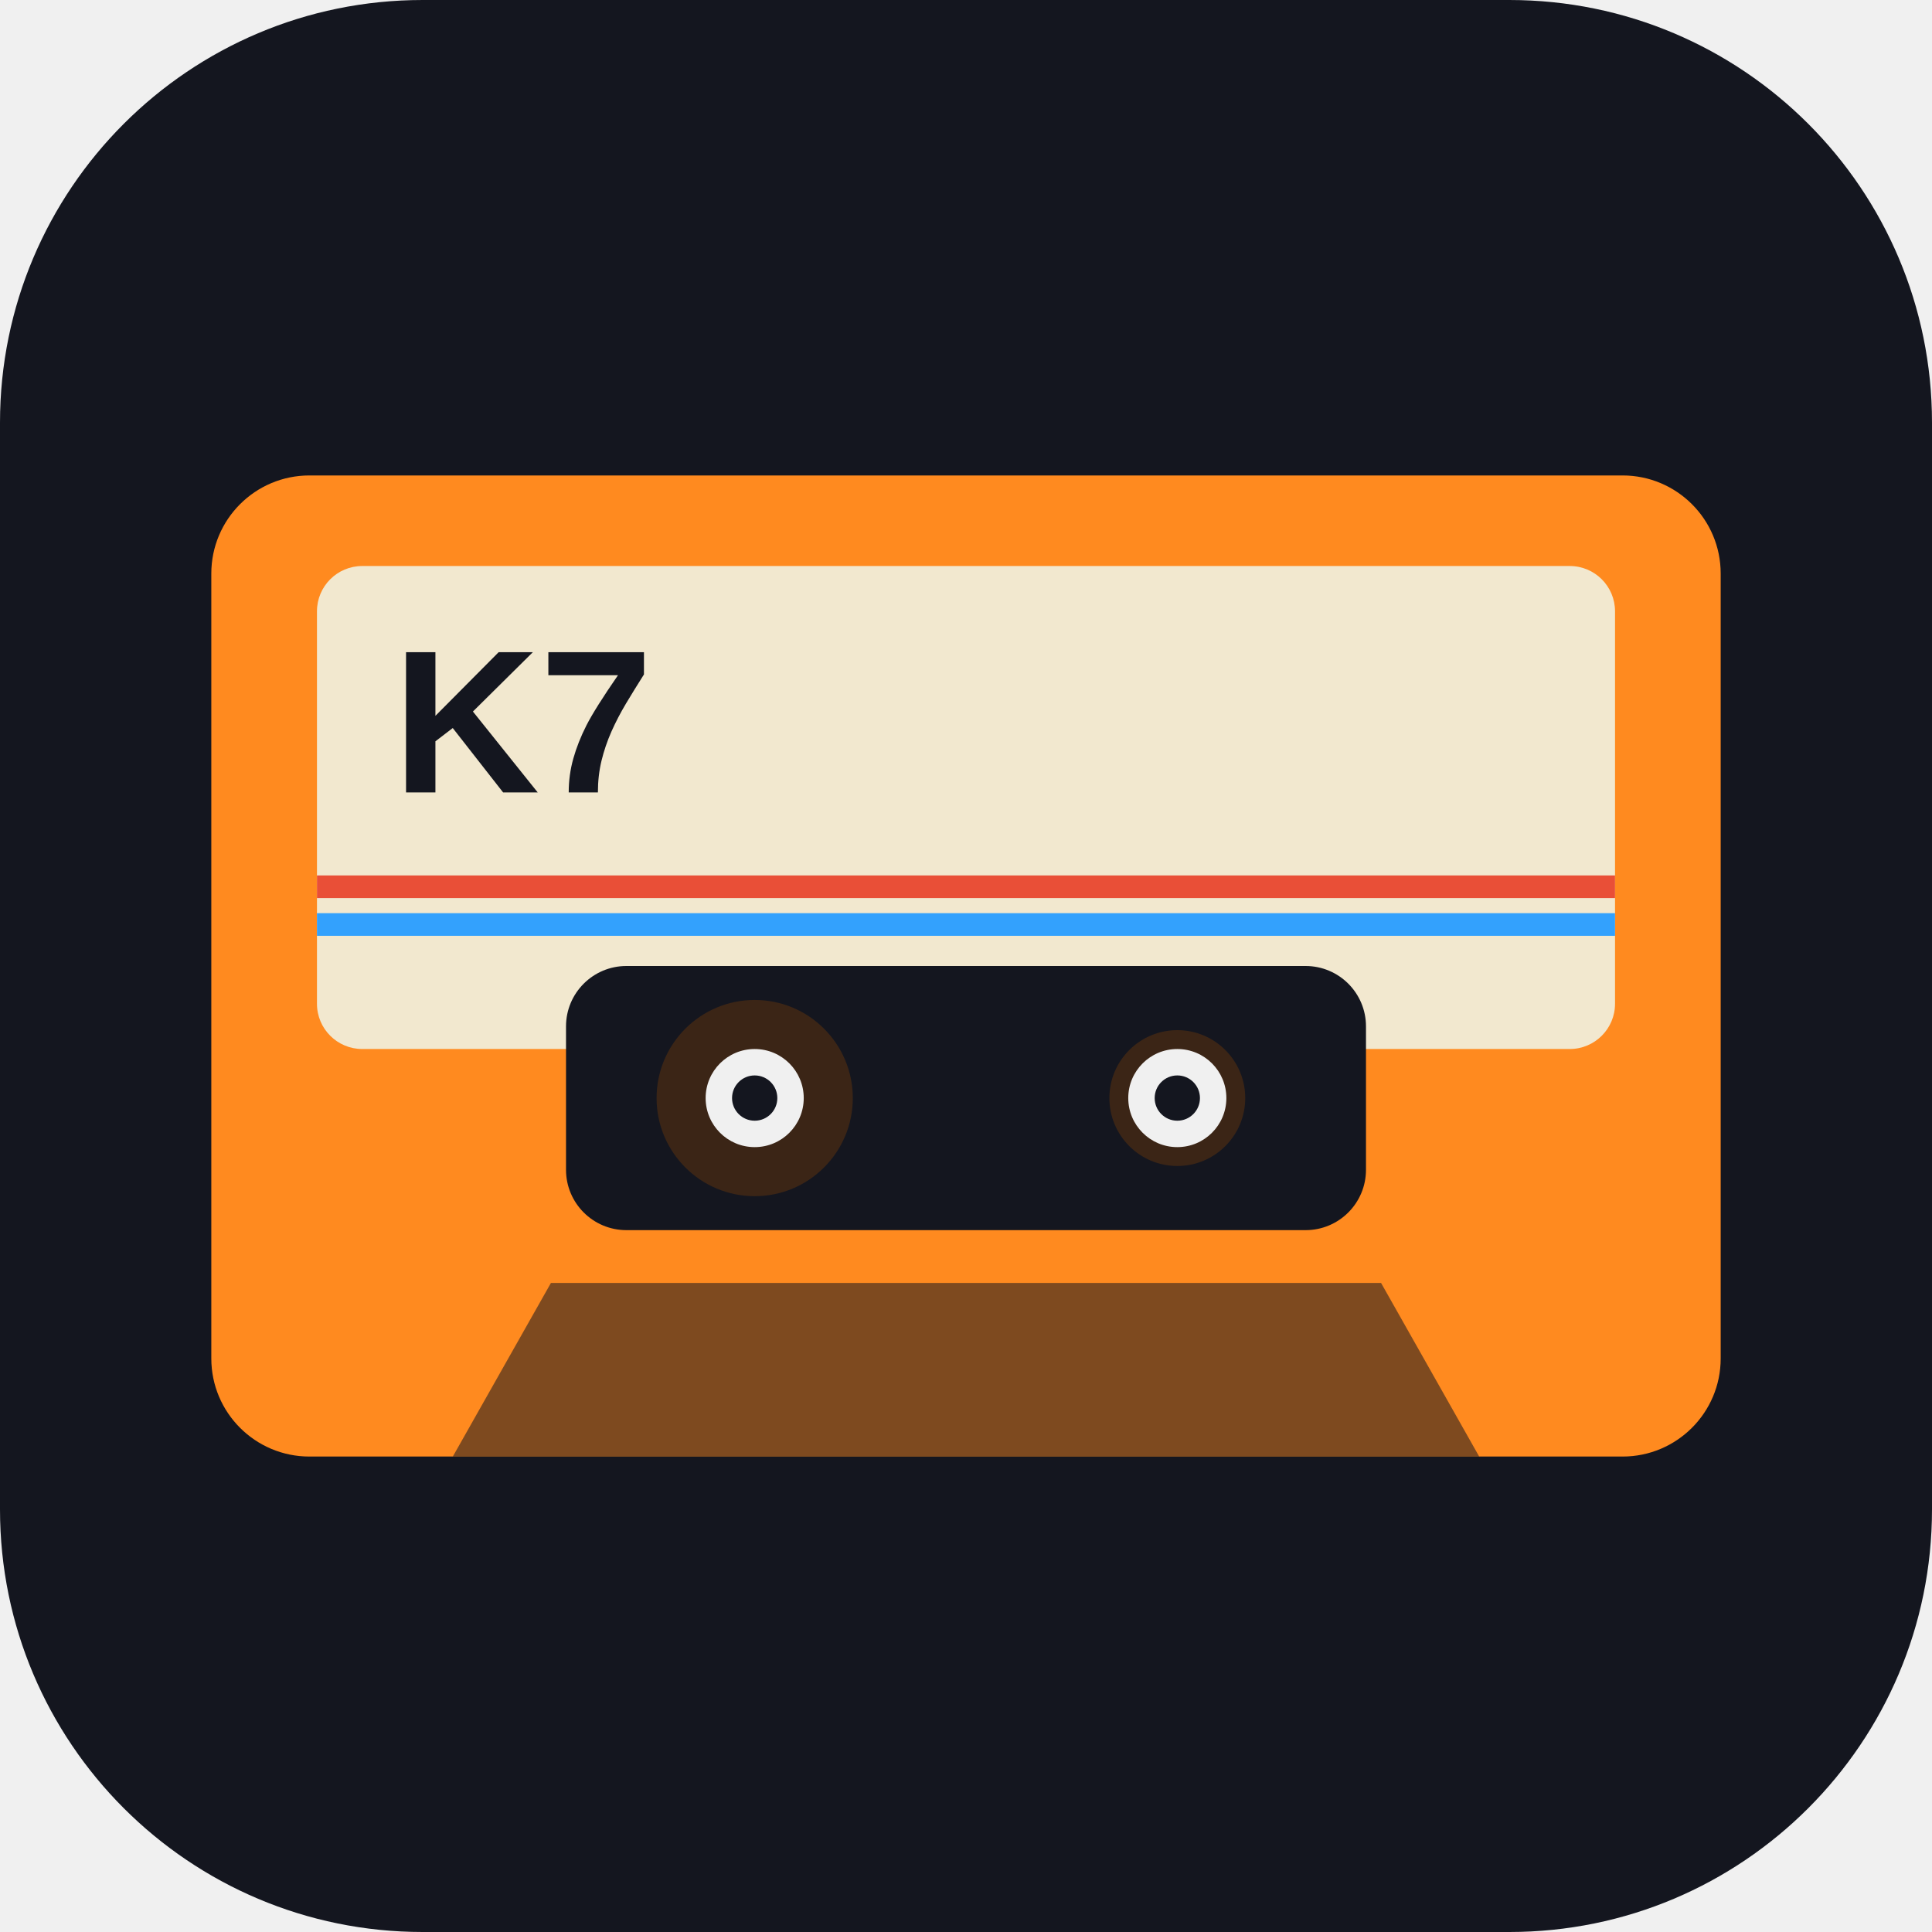
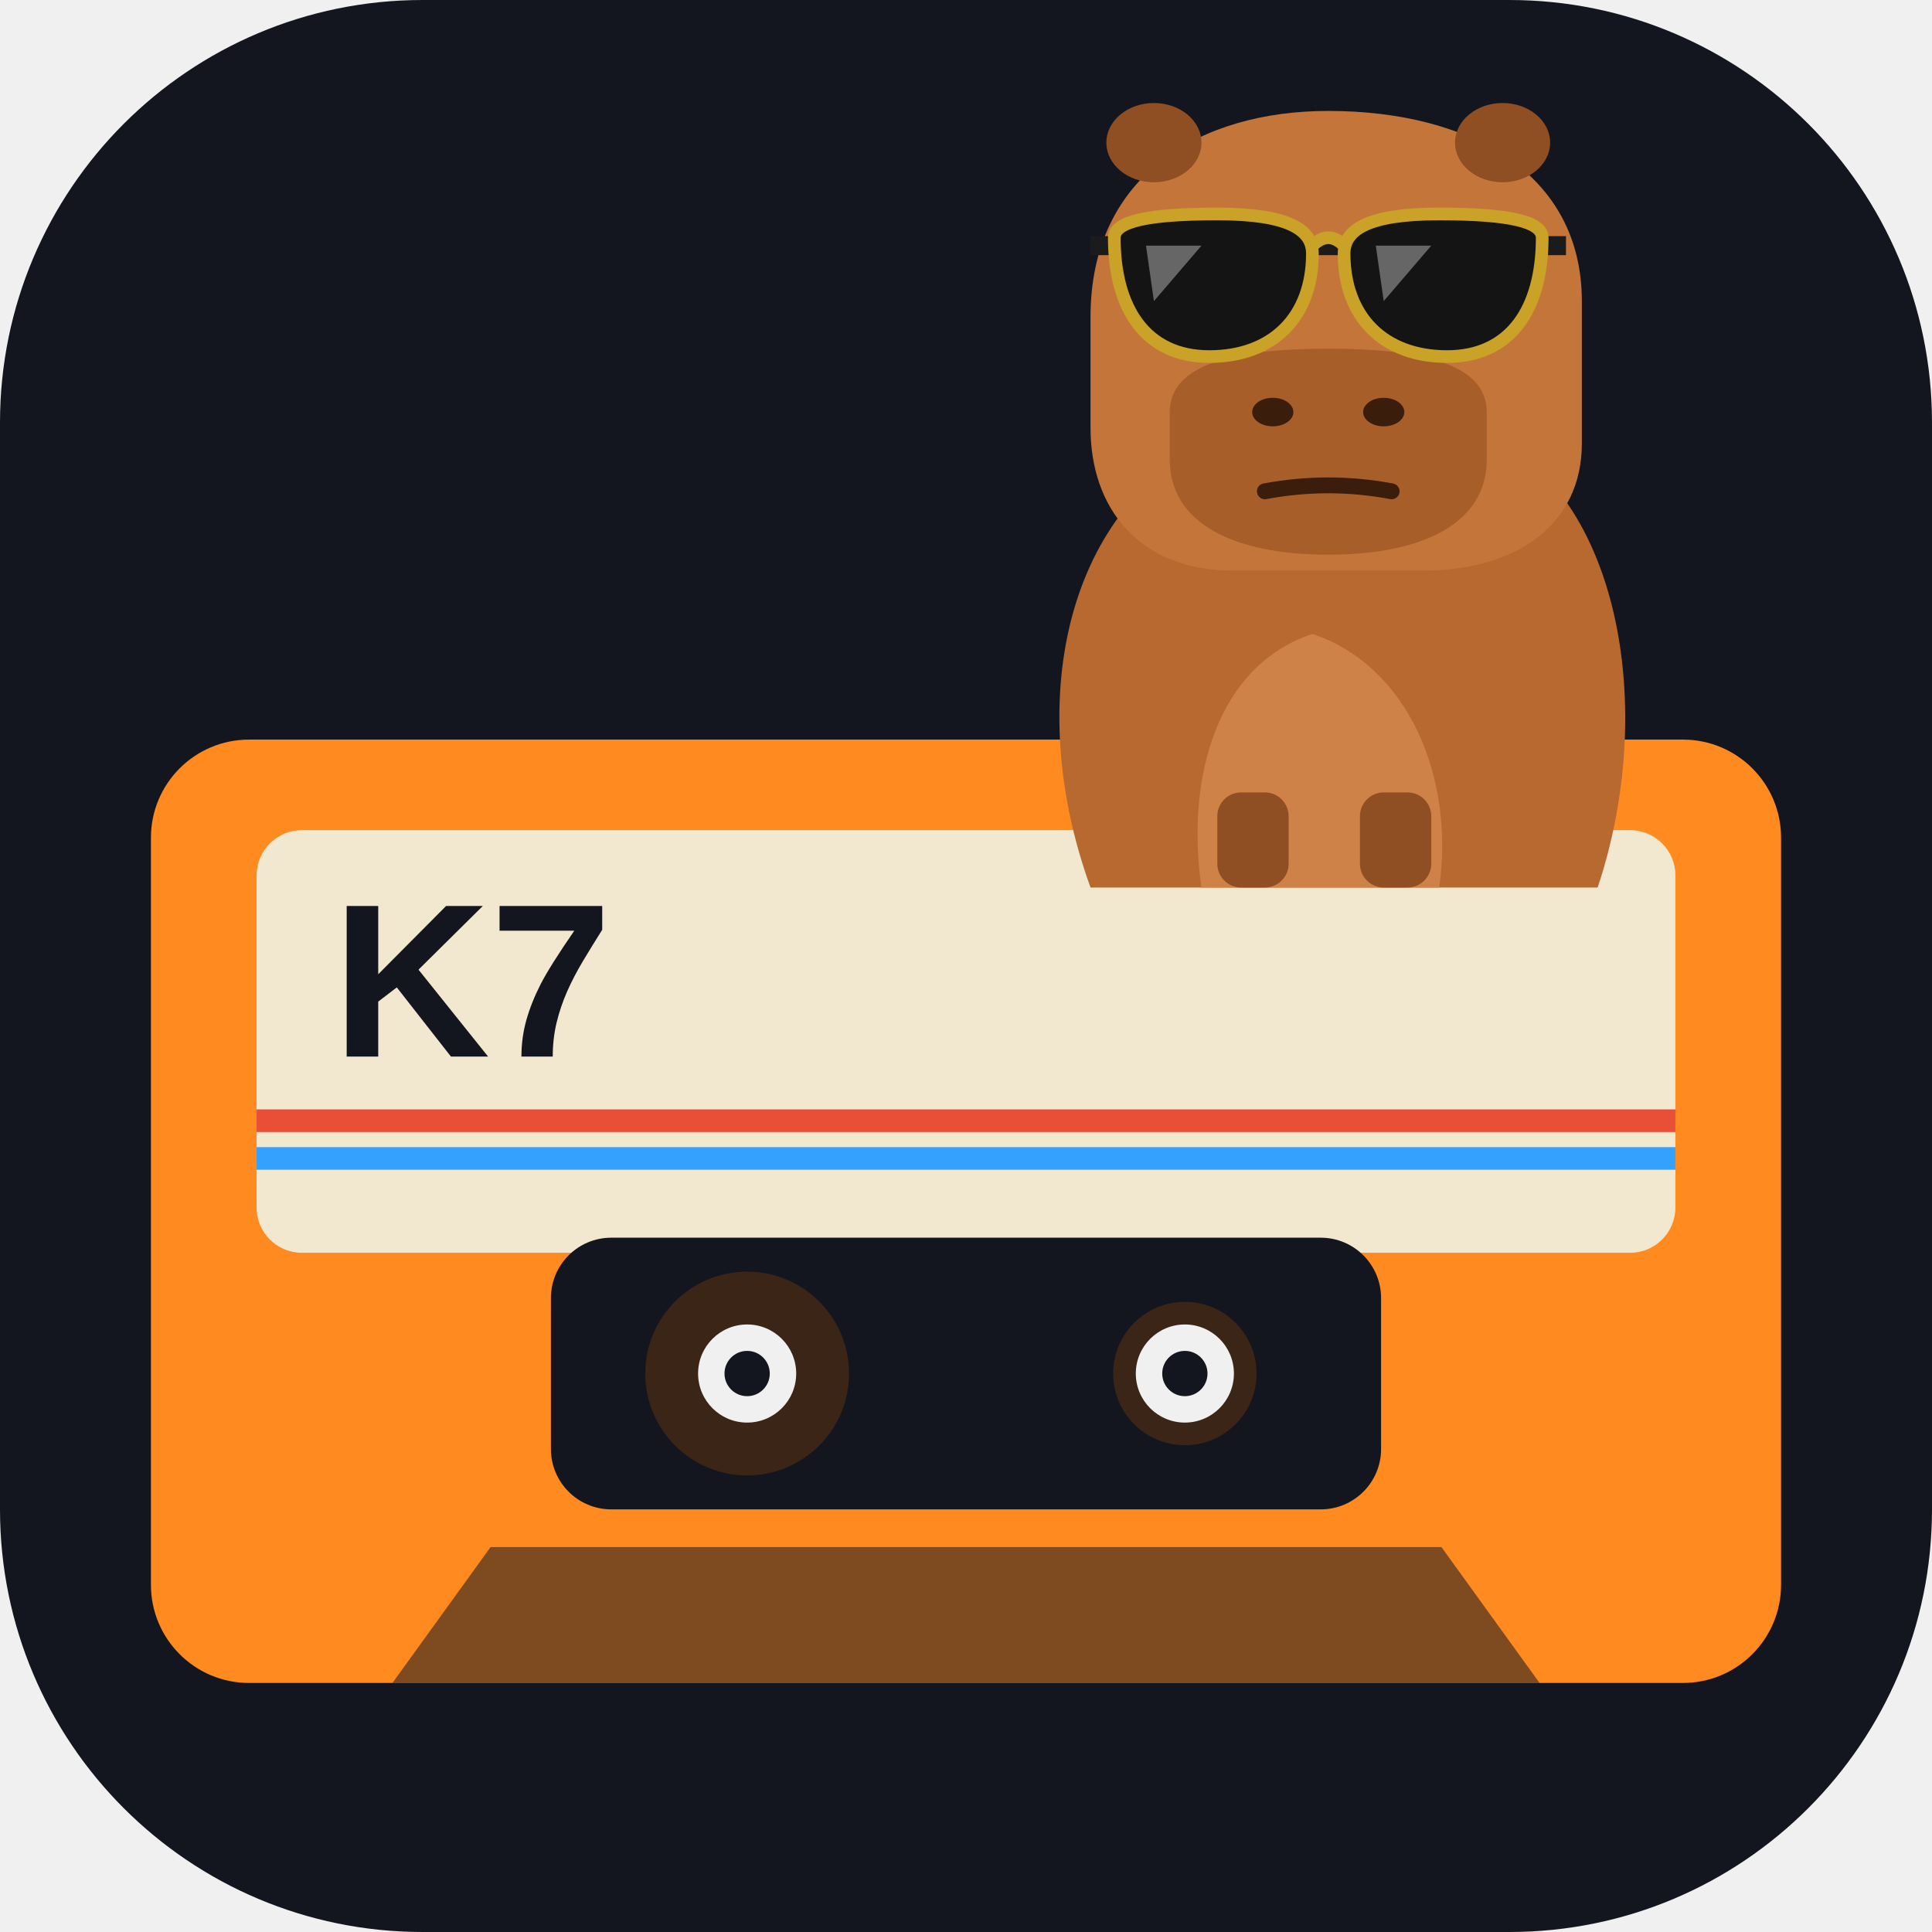
<svg xmlns="http://www.w3.org/2000/svg" viewBox="0 0 512 512">
  <rect width="512" height="512" rx="112" fill="#14161f" />
-   <rect x="56" y="126" width="400" height="260" rx="26" fill="#ff8a1f" />
-   <rect x="84" y="150" width="344" height="128" rx="12" fill="#f2e8cf" />
-   <rect x="84" y="232" width="344" height="6" fill="#e94f37" />
-   <rect x="84" y="242" width="344" height="6" fill="#33a1fd" />
-   <text x="104" y="210" font-family="Arial Black,Arial,sans-serif" font-weight="900" font-size="54" fill="#14161f">K7</text>
-   <rect x="150" y="256" width="212" height="70" rx="16" fill="#14161f" />
-   <circle cx="200" cy="291" r="26" fill="#3b2516" />
-   <circle cx="312" cy="291" r="18" fill="#3b2516" />
-   <circle cx="200" cy="291" r="13" fill="#f0f0f0" />
-   <circle cx="312" cy="291" r="13" fill="#f0f0f0" />
-   <circle cx="200" cy="291" r="6" fill="#14161f" />
-   <circle cx="312" cy="291" r="6" fill="#14161f" />
-   <path d="M120 386 L146 340 H366 L392 386 Z" fill="#14161f" opacity=".55" />
+   <rect x="40" y="196" width="432" height="250" rx="26" fill="#ff8a1f" />
+   <rect x="68" y="220" width="376" height="112" rx="12" fill="#f2e8cf" />
+   <rect x="68" y="294" width="376" height="6" fill="#e94f37" />
+   <rect x="68" y="304" width="376" height="6" fill="#33a1fd" />
+   <text x="88" y="280" font-family="Arial Black,Arial,sans-serif" font-weight="900" font-size="58" fill="#14161f">K7</text>
+   <rect x="146" y="328" width="220" height="72" rx="16" fill="#14161f" />
+   <circle cx="198" cy="364" r="27" fill="#3b2516" />
+   <circle cx="314" cy="364" r="19" fill="#3b2516" />
+   <circle cx="198" cy="364" r="13" fill="#f0f0f0" />
+   <circle cx="314" cy="364" r="13" fill="#f0f0f0" />
+   <circle cx="198" cy="364" r="6" fill="#14161f" />
+   <circle cx="314" cy="364" r="6" fill="#14161f" />
+   <path d="M104 446 L130 410 H382 L408 446 Z" fill="#14161f" opacity=".55" />
+   <g transform="translate(226 0) scale(2.1)">
+     <path d="M30 112 C22 90 26 66 44 56 L78 54 C96 60 102 88 94 112 Z" fill="#b8692f" />
+     <path d="M44 112 C42 98 46 84 58 80 C70 84 76 98 74 112 Z" fill="#cf8247" />
+     <rect x="46" y="100" width="9" height="12" rx="3" fill="#8f4f22" />
+     <rect x="64" y="100" width="9" height="12" rx="3" fill="#8f4f22" />
+     <path d="M30 40 C30 22 44 14 60 14 C78 14 92 22 92 38 L92 56 C92 66 84 72 72 72 L48 72 C36 72 30 64 30 54 Z" fill="#c4763a" />
+     <ellipse cx="38" cy="18" rx="6" ry="5" fill="#8f4f22" />
+     <ellipse cx="82" cy="18" rx="6" ry="5" fill="#8f4f22" />
+     <path d="M40 52 C40 46 48 44 60 44 C72 44 80 46 80 52 L80 58 C80 66 72 70 60 70 C48 70 40 66 40 58 Z" fill="#a85e29" />
+     <ellipse cx="53" cy="52" rx="2.6" ry="1.8" fill="#3a1d0b" />
+     <ellipse cx="67" cy="52" rx="2.6" ry="1.8" fill="#3a1d0b" />
+     <path d="M52 62 Q60 60.5 68 62" stroke="#3a1d0b" stroke-width="2" fill="none" stroke-linecap="round" />
+     <path d="M30 31 L90 31" stroke="#1b1b1b" stroke-width="2.4" />
+     <path d="M33 30 C33 28 37 27 46 27 C55 27 58 29 58 32 C58 40 53 45 45 45 C37 45 33 39 33 30 Z" fill="#141414" stroke="#c9a227" stroke-width="1.6" />
+     <path d="M62 32 C62 29 65 27 74 27 C83 27 87 28 87 30 C87 39 83 45 75 45 C67 45 62 40 62 32 Z" fill="#141414" stroke="#c9a227" stroke-width="1.6" />
+     <path d="M58 31 Q60 29 62 31" stroke="#c9a227" stroke-width="1.6" fill="none" />
+     <path d="M37 31 L44 31 L38 38 Z" fill="#ffffff" opacity=".35" />
+     <path d="M66 31 L73 31 L67 38 Z" fill="#ffffff" opacity=".35" />
+   </g>
</svg>
